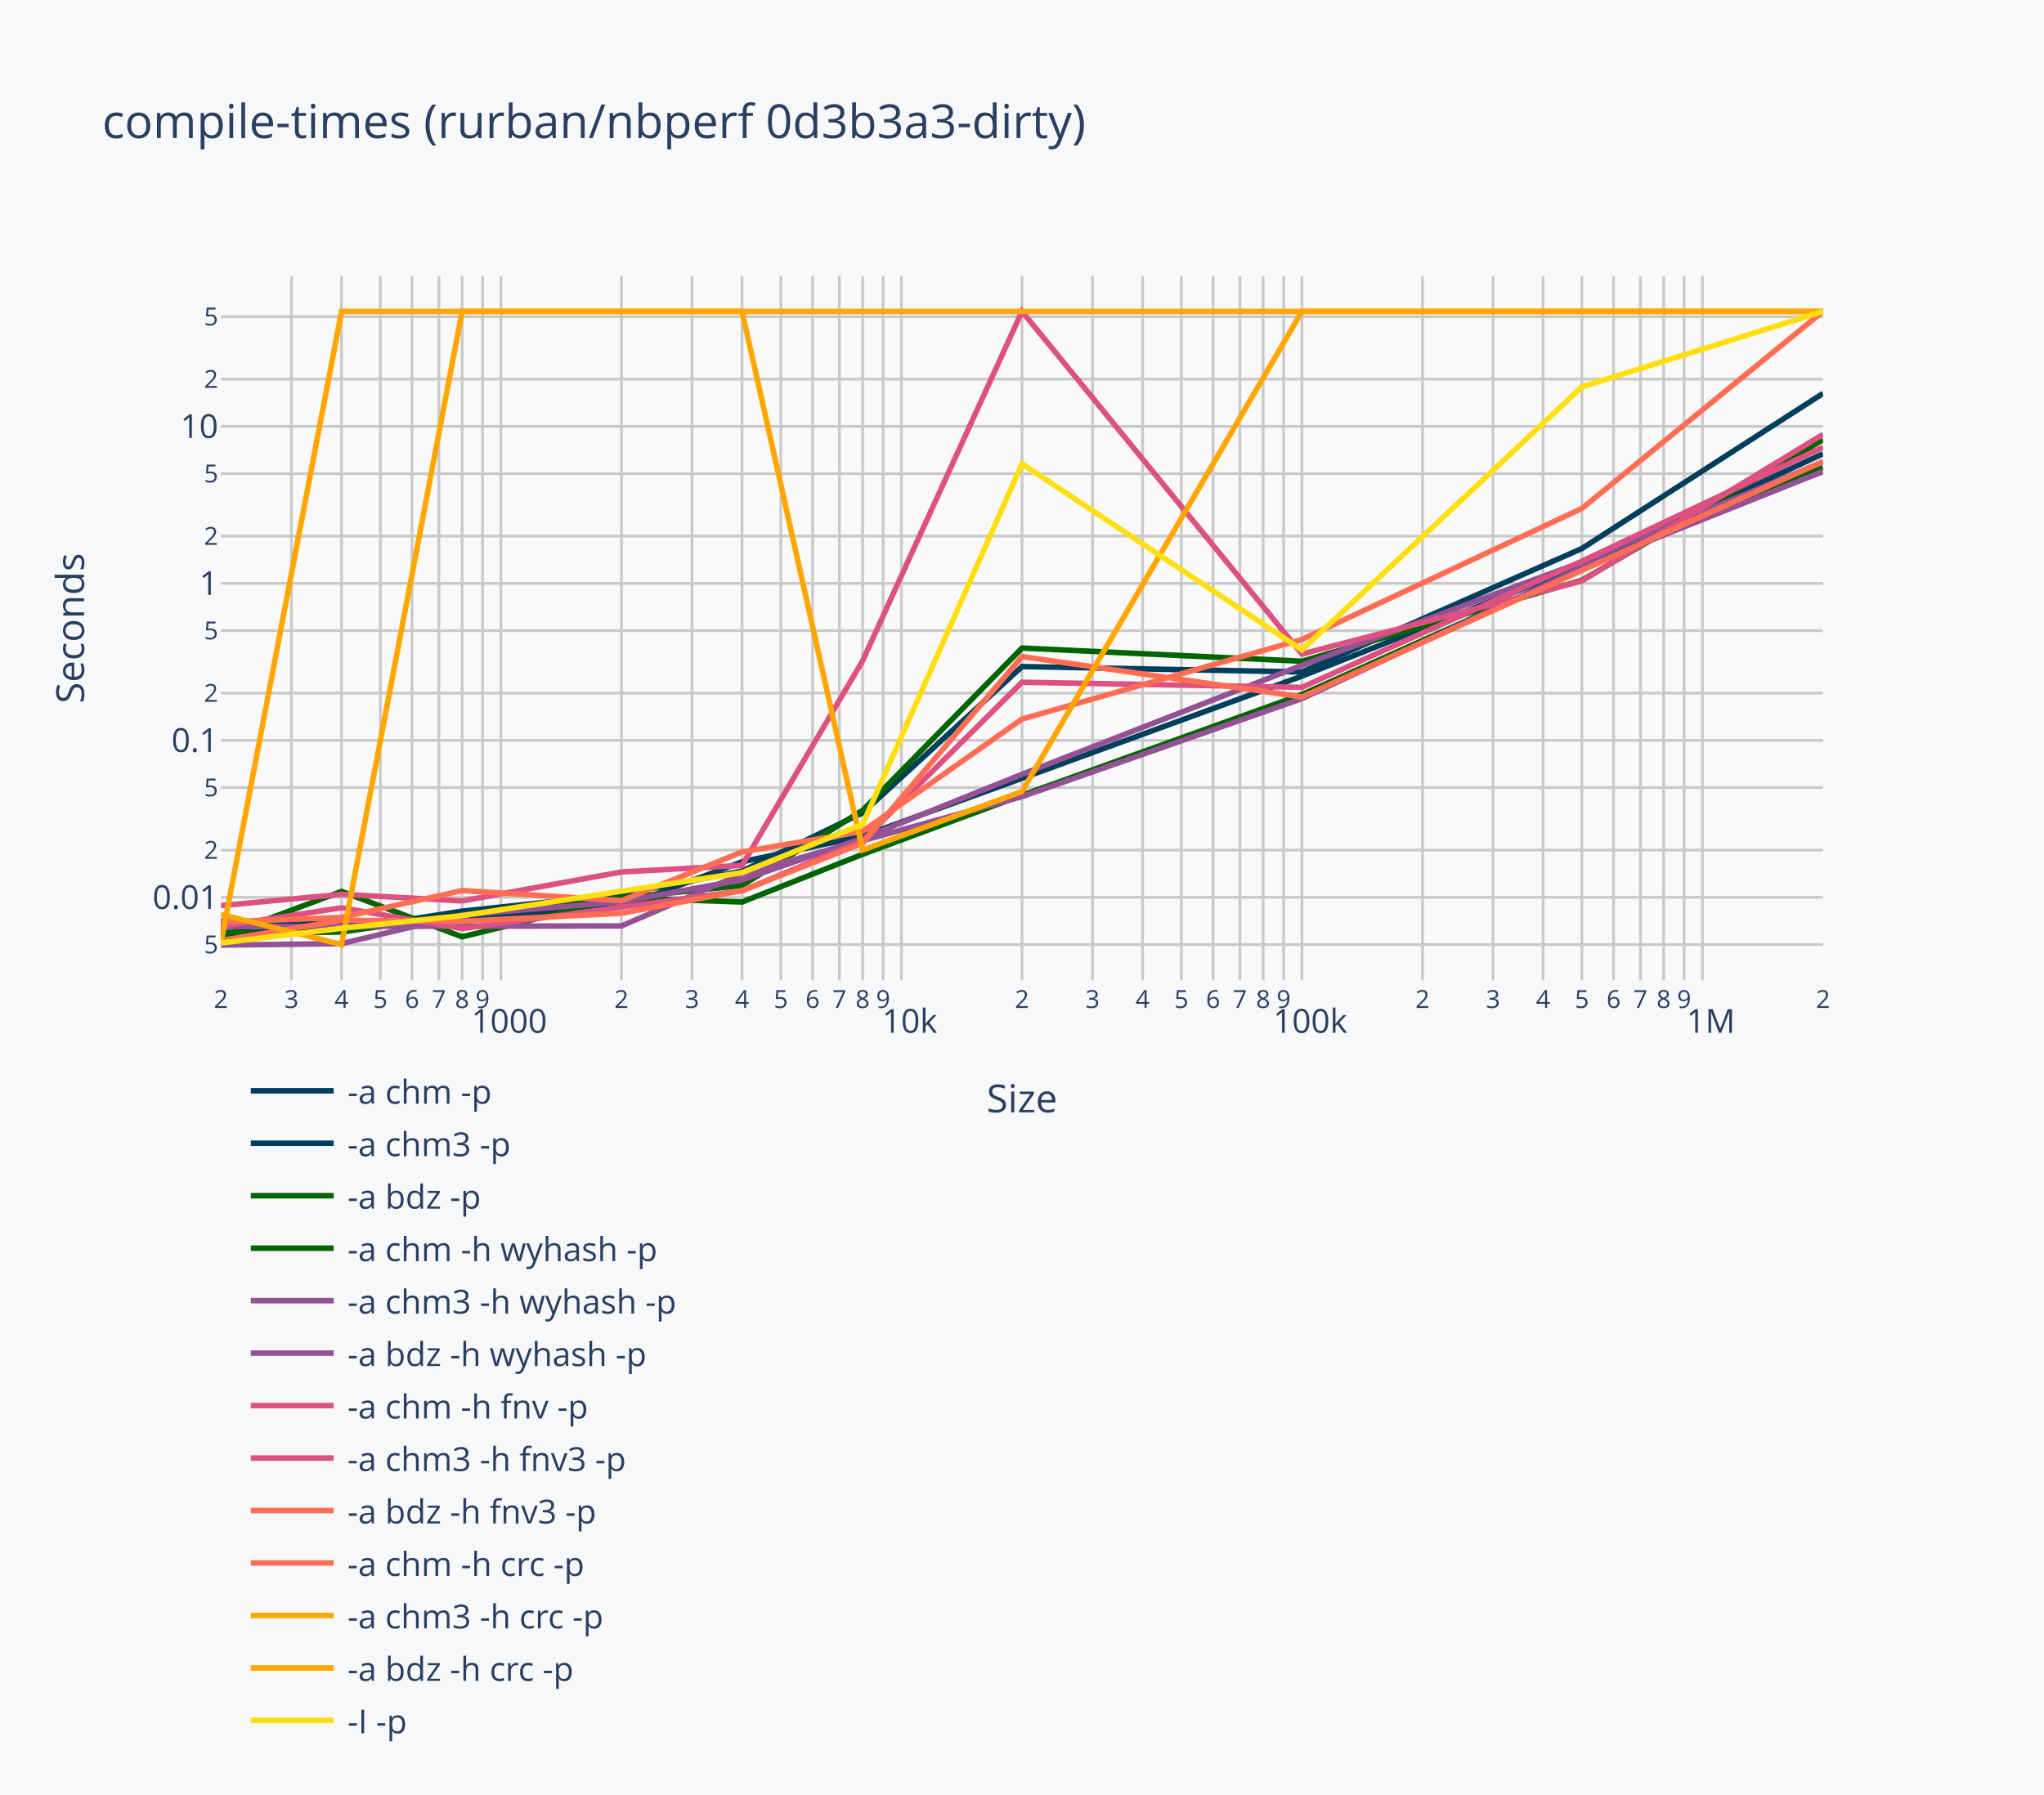
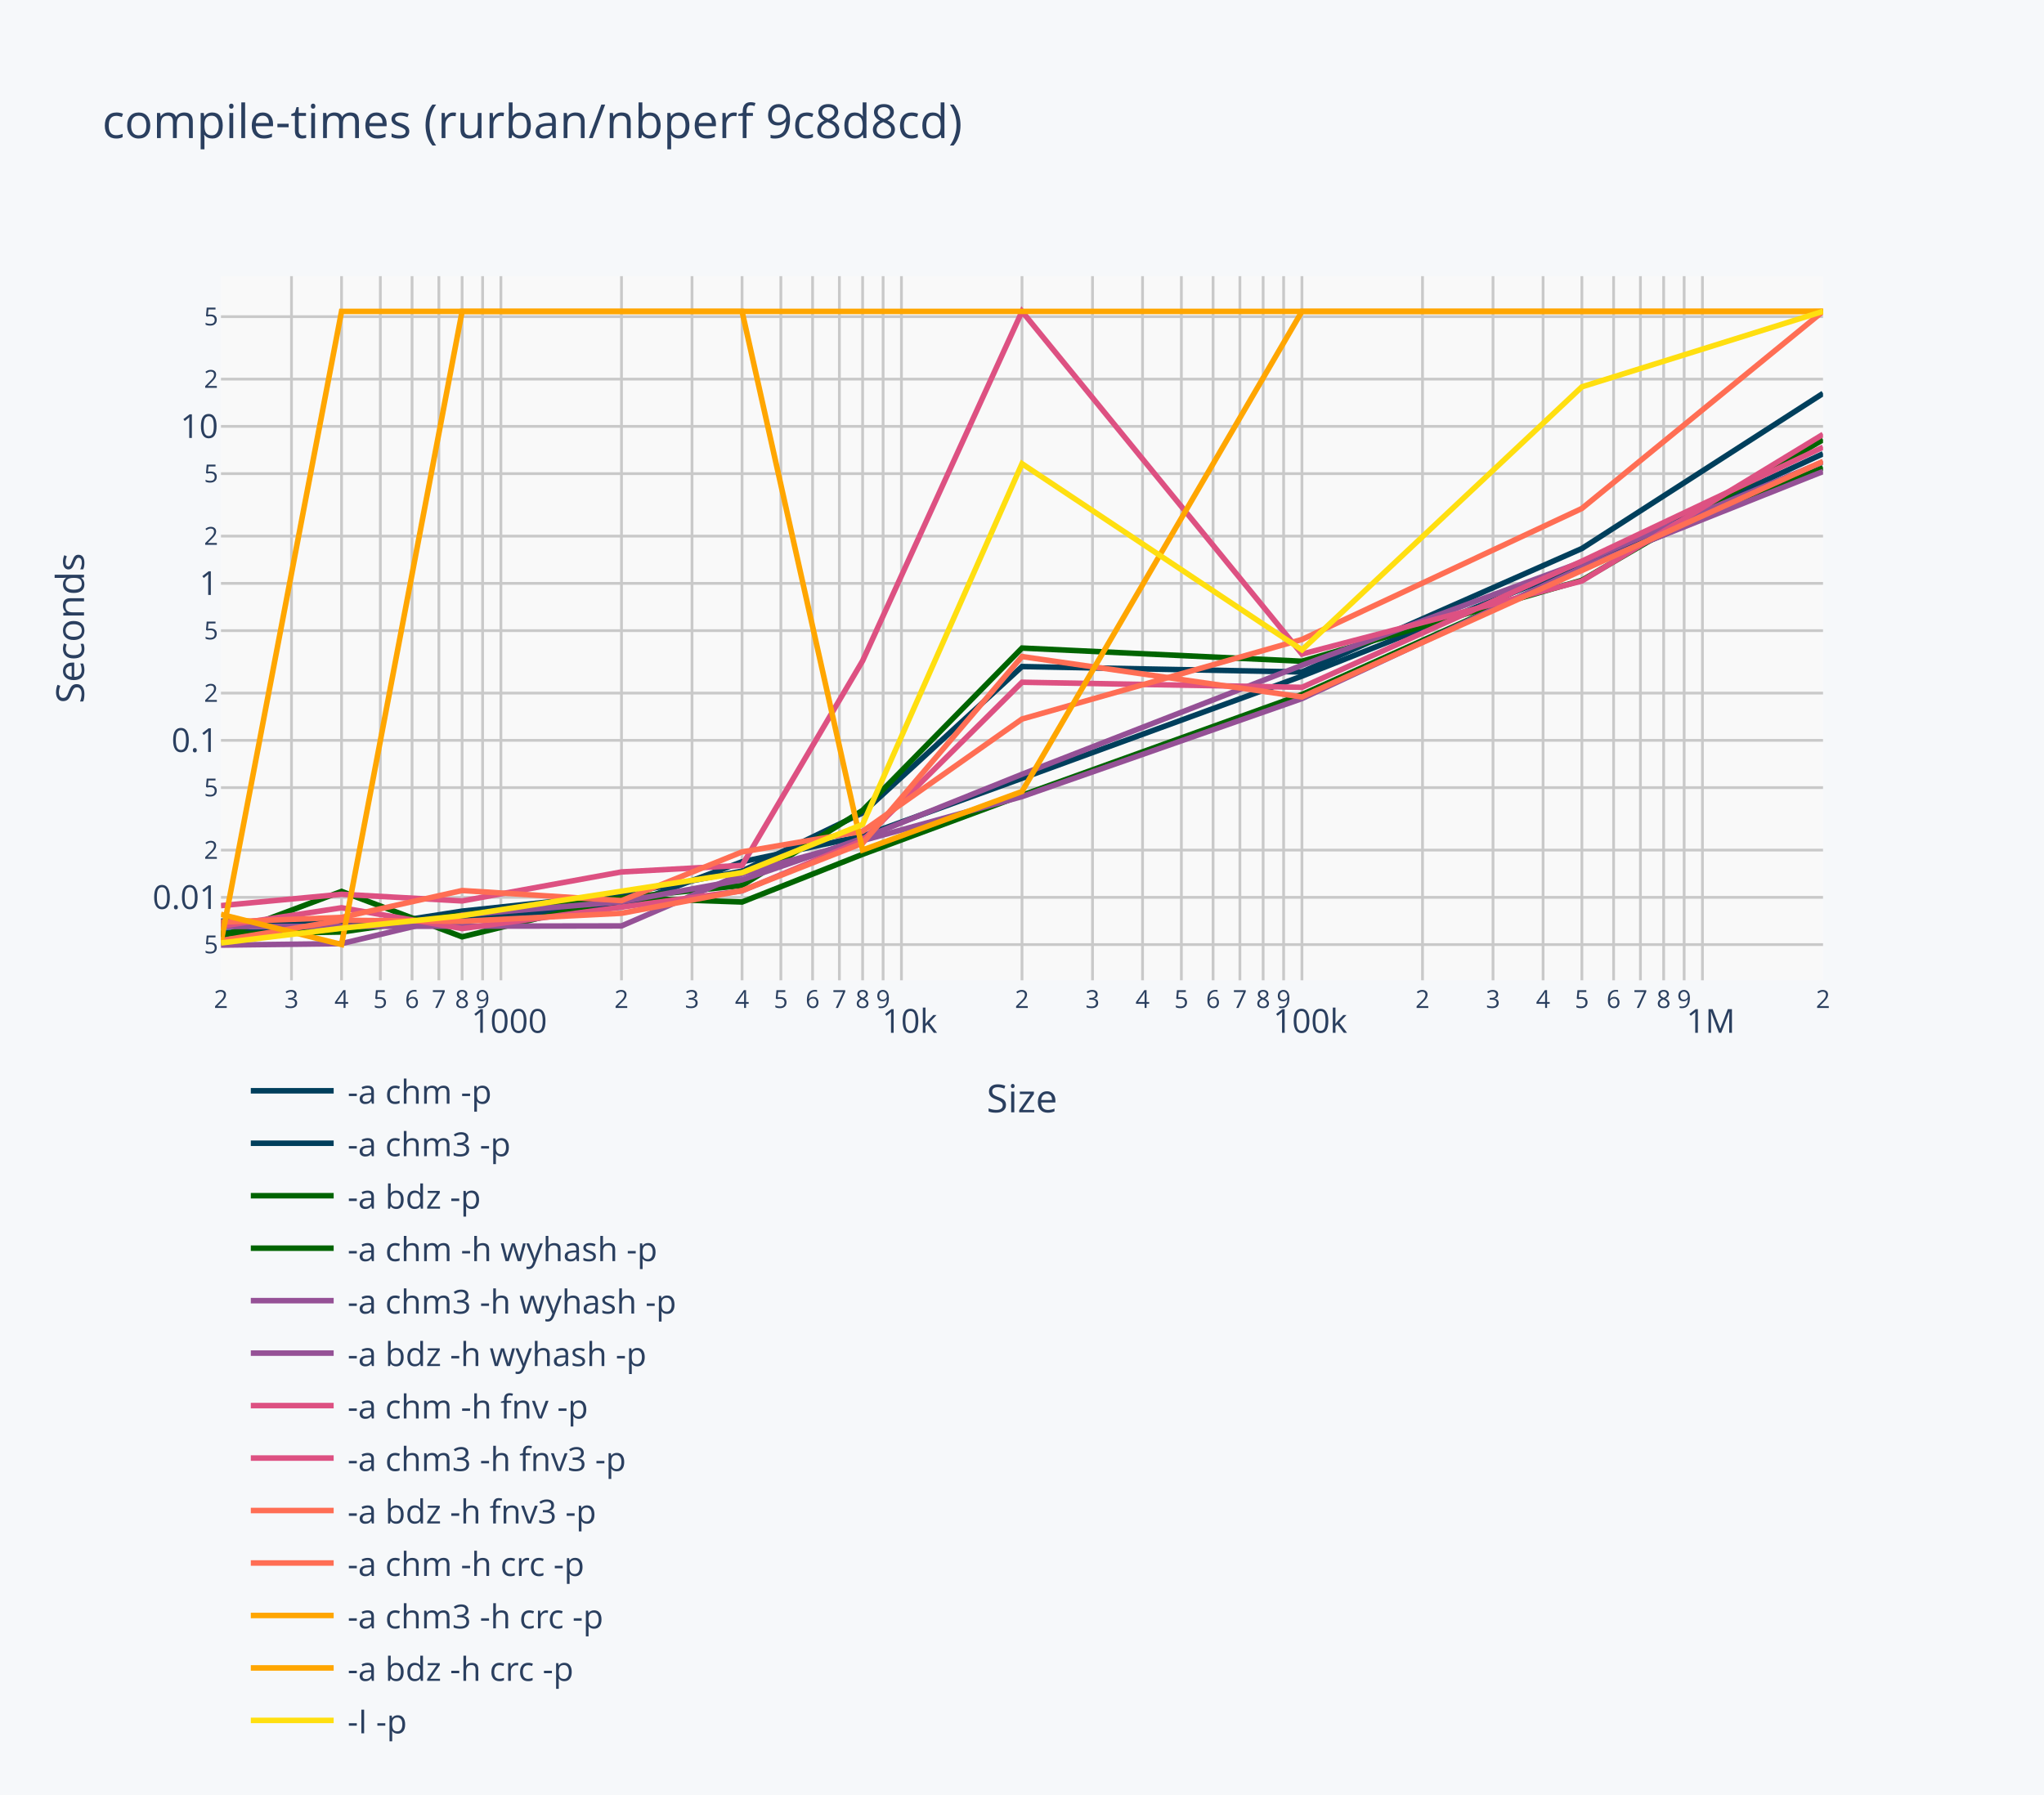
<svg xmlns="http://www.w3.org/2000/svg" class="main-svg" width="740" height="650" style="" viewBox="0 0 740 650">
  <rect x="0" y="0" width="740" height="650" style="fill: rgb(246, 248, 250); fill-opacity: 1;" />
-   <defs id="defs-ee8a99">
+   <defs id="defs-754bf4">
    <g class="clips">
-       <clipPath id="clipee8a99xyplot" class="plotclip">
+       <clipPath id="clip754bf4xyplot" class="plotclip">
        <rect width="580" height="255" />
      </clipPath>
-       <clipPath class="axesclip" id="clipee8a99x">
+       <clipPath class="axesclip" id="clip754bf4x">
        <rect x="80" y="0" width="580" height="650" />
      </clipPath>
-       <clipPath class="axesclip" id="clipee8a99y">
+       <clipPath class="axesclip" id="clip754bf4y">
        <rect x="0" y="100" width="740" height="255" />
      </clipPath>
-       <clipPath class="axesclip" id="clipee8a99xy">
+       <clipPath class="axesclip" id="clip754bf4xy">
        <rect x="80" y="100" width="580" height="255" />
      </clipPath>
    </g>
    <g class="gradients" />
    <g class="patterns" />
  </defs>
  <g class="bglayer">
    <rect class="bg" x="80" y="100" width="580" height="255" style="fill: rgb(249, 249, 249); fill-opacity: 1; stroke-width: 0;" />
  </g>
  <g class="layer-below">
    <g class="imagelayer" />
    <g class="shapelayer" />
  </g>
  <g class="cartesianlayer">
    <g class="subplot xy">
      <g class="layer-subplot">
        <g class="shapelayer" />
        <g class="imagelayer" />
      </g>
      <g class="minor-gridlayer">
        <g class="x" />
        <g class="y" />
      </g>
      <g class="gridlayer">
        <g class="x">
          <path class="xgrid crisp" transform="translate(105.53,0)" d="M0,100v255" style="stroke: rgb(201, 201, 201); stroke-opacity: 1; stroke-width: 1px;" />
          <path class="xgrid crisp" transform="translate(123.65,0)" d="M0,100v255" style="stroke: rgb(201, 201, 201); stroke-opacity: 1; stroke-width: 1px;" />
          <path class="xgrid crisp" transform="translate(137.7,0)" d="M0,100v255" style="stroke: rgb(201, 201, 201); stroke-opacity: 1; stroke-width: 1px;" />
          <path class="xgrid crisp" transform="translate(149.18,0)" d="M0,100v255" style="stroke: rgb(201, 201, 201); stroke-opacity: 1; stroke-width: 1px;" />
          <path class="xgrid crisp" transform="translate(158.89,0)" d="M0,100v255" style="stroke: rgb(201, 201, 201); stroke-opacity: 1; stroke-width: 1px;" />
          <path class="xgrid crisp" transform="translate(167.3,0)" d="M0,100v255" style="stroke: rgb(201, 201, 201); stroke-opacity: 1; stroke-width: 1px;" />
          <path class="xgrid crisp" transform="translate(174.72,0)" d="M0,100v255" style="stroke: rgb(201, 201, 201); stroke-opacity: 1; stroke-width: 1px;" />
          <path class="xgrid crisp" transform="translate(181.35,0)" d="M0,100v255" style="stroke: rgb(201, 201, 201); stroke-opacity: 1; stroke-width: 1px;" />
          <path class="xgrid crisp" transform="translate(225,0)" d="M0,100v255" style="stroke: rgb(201, 201, 201); stroke-opacity: 1; stroke-width: 1px;" />
          <path class="xgrid crisp" transform="translate(250.53,0)" d="M0,100v255" style="stroke: rgb(201, 201, 201); stroke-opacity: 1; stroke-width: 1px;" />
          <path class="xgrid crisp" transform="translate(268.65,0)" d="M0,100v255" style="stroke: rgb(201, 201, 201); stroke-opacity: 1; stroke-width: 1px;" />
          <path class="xgrid crisp" transform="translate(282.7,0)" d="M0,100v255" style="stroke: rgb(201, 201, 201); stroke-opacity: 1; stroke-width: 1px;" />
          <path class="xgrid crisp" transform="translate(294.18,0)" d="M0,100v255" style="stroke: rgb(201, 201, 201); stroke-opacity: 1; stroke-width: 1px;" />
          <path class="xgrid crisp" transform="translate(303.89,0)" d="M0,100v255" style="stroke: rgb(201, 201, 201); stroke-opacity: 1; stroke-width: 1px;" />
          <path class="xgrid crisp" transform="translate(312.3,0)" d="M0,100v255" style="stroke: rgb(201, 201, 201); stroke-opacity: 1; stroke-width: 1px;" />
          <path class="xgrid crisp" transform="translate(319.72,0)" d="M0,100v255" style="stroke: rgb(201, 201, 201); stroke-opacity: 1; stroke-width: 1px;" />
          <path class="xgrid crisp" transform="translate(326.35,0)" d="M0,100v255" style="stroke: rgb(201, 201, 201); stroke-opacity: 1; stroke-width: 1px;" />
          <path class="xgrid crisp" transform="translate(370,0)" d="M0,100v255" style="stroke: rgb(201, 201, 201); stroke-opacity: 1; stroke-width: 1px;" />
          <path class="xgrid crisp" transform="translate(395.53,0)" d="M0,100v255" style="stroke: rgb(201, 201, 201); stroke-opacity: 1; stroke-width: 1px;" />
          <path class="xgrid crisp" transform="translate(413.65,0)" d="M0,100v255" style="stroke: rgb(201, 201, 201); stroke-opacity: 1; stroke-width: 1px;" />
          <path class="xgrid crisp" transform="translate(427.7,0)" d="M0,100v255" style="stroke: rgb(201, 201, 201); stroke-opacity: 1; stroke-width: 1px;" />
          <path class="xgrid crisp" transform="translate(439.18,0)" d="M0,100v255" style="stroke: rgb(201, 201, 201); stroke-opacity: 1; stroke-width: 1px;" />
          <path class="xgrid crisp" transform="translate(448.89,0)" d="M0,100v255" style="stroke: rgb(201, 201, 201); stroke-opacity: 1; stroke-width: 1px;" />
          <path class="xgrid crisp" transform="translate(457.3,0)" d="M0,100v255" style="stroke: rgb(201, 201, 201); stroke-opacity: 1; stroke-width: 1px;" />
          <path class="xgrid crisp" transform="translate(464.72,0)" d="M0,100v255" style="stroke: rgb(201, 201, 201); stroke-opacity: 1; stroke-width: 1px;" />
          <path class="xgrid crisp" transform="translate(471.35,0)" d="M0,100v255" style="stroke: rgb(201, 201, 201); stroke-opacity: 1; stroke-width: 1px;" />
          <path class="xgrid crisp" transform="translate(515,0)" d="M0,100v255" style="stroke: rgb(201, 201, 201); stroke-opacity: 1; stroke-width: 1px;" />
          <path class="xgrid crisp" transform="translate(540.53,0)" d="M0,100v255" style="stroke: rgb(201, 201, 201); stroke-opacity: 1; stroke-width: 1px;" />
          <path class="xgrid crisp" transform="translate(558.65,0)" d="M0,100v255" style="stroke: rgb(201, 201, 201); stroke-opacity: 1; stroke-width: 1px;" />
          <path class="xgrid crisp" transform="translate(572.7,0)" d="M0,100v255" style="stroke: rgb(201, 201, 201); stroke-opacity: 1; stroke-width: 1px;" />
          <path class="xgrid crisp" transform="translate(584.18,0)" d="M0,100v255" style="stroke: rgb(201, 201, 201); stroke-opacity: 1; stroke-width: 1px;" />
          <path class="xgrid crisp" transform="translate(593.89,0)" d="M0,100v255" style="stroke: rgb(201, 201, 201); stroke-opacity: 1; stroke-width: 1px;" />
          <path class="xgrid crisp" transform="translate(602.3,0)" d="M0,100v255" style="stroke: rgb(201, 201, 201); stroke-opacity: 1; stroke-width: 1px;" />
          <path class="xgrid crisp" transform="translate(609.72,0)" d="M0,100v255" style="stroke: rgb(201, 201, 201); stroke-opacity: 1; stroke-width: 1px;" />
          <path class="xgrid crisp" transform="translate(616.35,0)" d="M0,100v255" style="stroke: rgb(201, 201, 201); stroke-opacity: 1; stroke-width: 1px;" />
        </g>
        <g class="y">
          <path class="ygrid crisp" transform="translate(0,342.06)" d="M80,0h580" style="stroke: rgb(201, 201, 201); stroke-opacity: 1; stroke-width: 1px;" />
          <path class="ygrid crisp" transform="translate(0,324.95)" d="M80,0h580" style="stroke: rgb(201, 201, 201); stroke-opacity: 1; stroke-width: 1px;" />
          <path class="ygrid crisp" transform="translate(0,307.84)" d="M80,0h580" style="stroke: rgb(201, 201, 201); stroke-opacity: 1; stroke-width: 1px;" />
          <path class="ygrid crisp" transform="translate(0,285.21)" d="M80,0h580" style="stroke: rgb(201, 201, 201); stroke-opacity: 1; stroke-width: 1px;" />
          <path class="ygrid crisp" transform="translate(0,268.1)" d="M80,0h580" style="stroke: rgb(201, 201, 201); stroke-opacity: 1; stroke-width: 1px;" />
          <path class="ygrid crisp" transform="translate(0,250.99)" d="M80,0h580" style="stroke: rgb(201, 201, 201); stroke-opacity: 1; stroke-width: 1px;" />
          <path class="ygrid crisp" transform="translate(0,228.37)" d="M80,0h580" style="stroke: rgb(201, 201, 201); stroke-opacity: 1; stroke-width: 1px;" />
          <path class="ygrid crisp" transform="translate(0,211.25)" d="M80,0h580" style="stroke: rgb(201, 201, 201); stroke-opacity: 1; stroke-width: 1px;" />
          <path class="ygrid crisp" transform="translate(0,194.14)" d="M80,0h580" style="stroke: rgb(201, 201, 201); stroke-opacity: 1; stroke-width: 1px;" />
          <path class="ygrid crisp" transform="translate(0,171.52)" d="M80,0h580" style="stroke: rgb(201, 201, 201); stroke-opacity: 1; stroke-width: 1px;" />
          <path class="ygrid crisp" transform="translate(0,154.4)" d="M80,0h580" style="stroke: rgb(201, 201, 201); stroke-opacity: 1; stroke-width: 1px;" />
          <path class="ygrid crisp" transform="translate(0,137.29)" d="M80,0h580" style="stroke: rgb(201, 201, 201); stroke-opacity: 1; stroke-width: 1px;" />
          <path class="ygrid crisp" transform="translate(0,114.67)" d="M80,0h580" style="stroke: rgb(201, 201, 201); stroke-opacity: 1; stroke-width: 1px;" />
        </g>
      </g>
      <g class="zerolinelayer" />
      <path class="xlines-below" />
      <path class="ylines-below" />
      <g class="overlines-below" />
      <g class="xaxislayer-below" />
      <g class="yaxislayer-below" />
      <g class="overaxes-below" />
-       <g class="plot" transform="translate(80,100)" clip-path="url(#clipee8a99xyplot)">
+       <g class="plot" transform="translate(80,100)" clip-path="url(#clip754bf4xyplot)">
        <g class="scatterlayer mlayer">
-           <g class="trace scatter trace9a07be" style="stroke-miterlimit: 2; opacity: 1;">
+           <g class="trace scatter trace4a4c13" style="stroke-miterlimit: 2; opacity: 1;">
            <g class="fills" />
            <g class="errorbars" />
            <g class="lines">
              <path class="js-line" d="M0,237.7L43.65,236.75L87.3,229.95L145,223.8L188.65,215.45L232.3,194.35L290,141.38L391.35,143.34L492.7,98.63L580,42.45" style="vector-effect: non-scaling-stroke; fill: none; stroke: rgb(0, 63, 92); stroke-opacity: 1; stroke-width: 2px; opacity: 1;" />
            </g>
            <g class="points" />
            <g class="text" />
          </g>
-           <g class="trace scatter tracef60e36" style="stroke-miterlimit: 2; opacity: 1;">
+           <g class="trace scatter trace9f74ec" style="stroke-miterlimit: 2; opacity: 1;">
            <g class="fills" />
            <g class="errorbars" />
            <g class="lines">
              <path class="js-line" d="M0,233.56L43.65,234.12L87.3,232.39L145,228.47L188.65,212.07L232.3,202.77L290,181.84L391.35,144.84L492.7,104.73L580,64.31" style="vector-effect: non-scaling-stroke; fill: none; stroke: rgb(0, 63, 92); stroke-opacity: 1; stroke-width: 2px; opacity: 1;" />
            </g>
            <g class="points" />
            <g class="text" />
          </g>
-           <g class="trace scatter tracec7732e" style="stroke-miterlimit: 2; opacity: 1;">
+           <g class="trace scatter trace5476c9" style="stroke-miterlimit: 2; opacity: 1;">
            <g class="fills" />
            <g class="errorbars" />
            <g class="lines">
              <path class="js-line" d="M0,239.16L43.65,222.81L87.3,239.25L145,225.17L188.65,226.64L232.3,209.35L290,187.98L391.35,151.51L492.7,106.04L580,69.33" style="vector-effect: non-scaling-stroke; fill: none; stroke: rgb(0, 100, 0); stroke-opacity: 1; stroke-width: 2px; opacity: 1;" />
            </g>
            <g class="points" />
            <g class="text" />
          </g>
-           <g class="trace scatter tracee50350" style="stroke-miterlimit: 2; opacity: 1;">
+           <g class="trace scatter traced710a9" style="stroke-miterlimit: 2; opacity: 1;">
            <g class="fills" />
            <g class="errorbars" />
            <g class="lines">
              <path class="js-line" d="M0,238.19L43.65,237.5L87.3,231.19L188.65,220.65L232.3,193.46L290,134.68L391.35,139.45L492.7,110.13L580,59.23" style="vector-effect: non-scaling-stroke; fill: none; stroke: rgb(0, 100, 0); stroke-opacity: 1; stroke-width: 2px; opacity: 1;" />
            </g>
            <g class="points" />
            <g class="text" />
          </g>
-           <g class="trace scatter traceea42ff" style="stroke-miterlimit: 2; opacity: 1;">
+           <g class="trace scatter trace1612c5" style="stroke-miterlimit: 2; opacity: 1;">
            <g class="fills" />
            <g class="errorbars" />
            <g class="lines">
              <path class="js-line" d="M0,242.25L43.65,241.71L87.3,231.33L145,226.54L188.65,218.61L232.3,203.57L290,180.39L391.35,140.91L492.7,103.52L580,67.26" style="vector-effect: non-scaling-stroke; fill: none; stroke: rgb(149, 81, 150); stroke-opacity: 1; stroke-width: 2px; opacity: 1;" />
            </g>
            <g class="points" />
            <g class="text" />
          </g>
-           <g class="trace scatter tracee8f1bc" style="stroke-miterlimit: 2; opacity: 1;">
+           <g class="trace scatter trace437e09" style="stroke-miterlimit: 2; opacity: 1;">
            <g class="fills" />
            <g class="errorbars" />
            <g class="lines">
              <path class="js-line" d="M0,235.52L145,235.3L188.65,216.46L290,188.47L391.35,152.98L492.7,105.55L580,70.74" style="vector-effect: non-scaling-stroke; fill: none; stroke: rgb(149, 81, 150); stroke-opacity: 1; stroke-width: 2px; opacity: 1;" />
            </g>
            <g class="points" />
            <g class="text" />
          </g>
-           <g class="trace scatter trace4a4d37" style="stroke-miterlimit: 2; opacity: 1;">
+           <g class="trace scatter trace91d6c6" style="stroke-miterlimit: 2; opacity: 1;">
            <g class="fills" />
            <g class="errorbars" />
            <g class="lines">
              <path class="js-line" d="M0,227.95L43.65,223.84L87.3,226.25L145,215.75L188.65,213.38L232.3,139.29L290,12.77L391.35,136.85L492.7,110.38L580,57.29" style="vector-effect: non-scaling-stroke; fill: none; stroke: rgb(221, 81, 130); stroke-opacity: 1; stroke-width: 2px; opacity: 1;" />
            </g>
            <g class="points" />
            <g class="text" />
          </g>
-           <g class="trace scatter trace37a5c8" style="stroke-miterlimit: 2; opacity: 1;">
+           <g class="trace scatter traceab8487" style="stroke-miterlimit: 2; opacity: 1;">
            <g class="fills" />
            <g class="errorbars" />
            <g class="lines">
              <path class="js-line" d="M0,235.39L43.65,228.73L87.3,236.25L188.65,222.6L232.3,204.37L290,147.06L391.35,148.9L492.7,103.22L580,61.93" style="vector-effect: non-scaling-stroke; fill: none; stroke: rgb(221, 81, 130); stroke-opacity: 1; stroke-width: 2px; opacity: 1;" />
            </g>
            <g class="points" />
            <g class="text" />
          </g>
-           <g class="trace scatter trace269146" style="stroke-miterlimit: 2; opacity: 1;">
+           <g class="trace scatter tracedaea8b" style="stroke-miterlimit: 2; opacity: 1;">
            <g class="fills" />
            <g class="errorbars" />
            <g class="lines">
              <path class="js-line" d="M0,240.6L43.65,233.26L87.3,233.63L145,230.72L188.65,222.5L232.3,205.34L290,137.76L391.35,152.38L492.7,106.58L580,67.07" style="vector-effect: non-scaling-stroke; fill: none; stroke: rgb(255, 110, 84); stroke-opacity: 1; stroke-width: 2px; opacity: 1;" />
            </g>
            <g class="points" />
            <g class="text" />
          </g>
-           <g class="trace scatter trace002ab1" style="stroke-miterlimit: 2; opacity: 1;">
+           <g class="trace scatter trace947b2c" style="stroke-miterlimit: 2; opacity: 1;">
            <g class="fills" />
            <g class="errorbars" />
            <g class="lines">
              <path class="js-line" d="M0,233.91L43.65,232.22L87.3,222.49L145,226.14L188.65,208.5L232.3,201.04L290,160.38L391.35,131.57L492.7,84.12L580,12.75" style="vector-effect: non-scaling-stroke; fill: none; stroke: rgb(255, 110, 84); stroke-opacity: 1; stroke-width: 2px; opacity: 1;" />
            </g>
            <g class="points" />
            <g class="text" />
          </g>
-           <g class="trace scatter trace8d54ba" style="stroke-miterlimit: 2; opacity: 1;">
+           <g class="trace scatter traced8d00b" style="stroke-miterlimit: 2; opacity: 1;">
            <g class="fills" />
            <g class="errorbars" />
            <g class="lines">
              <path class="js-line" d="M0,241.31L43.65,12.77L87.3,12.77L188.65,12.77L232.3,207.81L290,186.63L391.35,12.77L580,12.76" style="vector-effect: non-scaling-stroke; fill: none; stroke: rgb(255, 166, 0); stroke-opacity: 1; stroke-width: 2px; opacity: 1;" />
            </g>
            <g class="points" />
            <g class="text" />
          </g>
-           <g class="trace scatter trace26fb02" style="stroke-miterlimit: 2; opacity: 1;">
+           <g class="trace scatter trace20539f" style="stroke-miterlimit: 2; opacity: 1;">
            <g class="fills" />
            <g class="errorbars" />
            <g class="lines">
              <path class="js-line" d="M0,231.11L43.65,242.03L87.3,12.77L580,12.76" style="vector-effect: non-scaling-stroke; fill: none; stroke: rgb(255, 166, 0); stroke-opacity: 1; stroke-width: 2px; opacity: 1;" />
            </g>
            <g class="points" />
            <g class="text" />
          </g>
-           <g class="trace scatter trace5e7912" style="stroke-miterlimit: 2; opacity: 1;">
+           <g class="trace scatter trace928cd1" style="stroke-miterlimit: 2; opacity: 1;">
            <g class="fills" />
            <g class="errorbars" />
            <g class="lines">
              <path class="js-line" d="M0,241.47L43.65,236.15L87.3,231.59L188.65,216.01L232.3,198.53L290,67.92L391.35,135.35L492.7,40.08L580,12.76" style="vector-effect: non-scaling-stroke; fill: none; stroke: rgb(255, 223, 16); stroke-opacity: 1; stroke-width: 2px; opacity: 1;" />
            </g>
            <g class="points" />
            <g class="text" />
          </g>
        </g>
      </g>
      <g class="overplot" />
      <path class="xlines-above crisp" d="M0,0" style="fill: none;" />
      <path class="ylines-above crisp" d="M0,0" style="fill: none;" />
      <g class="overlines-above" />
      <g class="xaxislayer-above">
        <g class="xtick">
          <text text-anchor="middle" x="0" y="365" transform="translate(80,0)" style="font-family: 'Open Sans', verdana, arial, sans-serif; font-size: 9px; fill: rgb(42, 63, 95); fill-opacity: 1; white-space: pre; opacity: 1;">2</text>
        </g>
        <g class="xtick">
          <text text-anchor="middle" x="0" y="365" style="font-family: 'Open Sans', verdana, arial, sans-serif; font-size: 9px; fill: rgb(42, 63, 95); fill-opacity: 1; white-space: pre; opacity: 1;" transform="translate(105.53,0)">3</text>
        </g>
        <g class="xtick">
          <text text-anchor="middle" x="0" y="365" style="font-family: 'Open Sans', verdana, arial, sans-serif; font-size: 9px; fill: rgb(42, 63, 95); fill-opacity: 1; white-space: pre; opacity: 1;" transform="translate(123.65,0)">4</text>
        </g>
        <g class="xtick">
          <text text-anchor="middle" x="0" y="365" style="font-family: 'Open Sans', verdana, arial, sans-serif; font-size: 9px; fill: rgb(42, 63, 95); fill-opacity: 1; white-space: pre; opacity: 1;" transform="translate(137.7,0)">5</text>
        </g>
        <g class="xtick">
          <text text-anchor="middle" x="0" y="365" style="font-family: 'Open Sans', verdana, arial, sans-serif; font-size: 9px; fill: rgb(42, 63, 95); fill-opacity: 1; white-space: pre; opacity: 1;" transform="translate(149.18,0)">6</text>
        </g>
        <g class="xtick">
          <text text-anchor="middle" x="0" y="365" style="font-family: 'Open Sans', verdana, arial, sans-serif; font-size: 9px; fill: rgb(42, 63, 95); fill-opacity: 1; white-space: pre; opacity: 1;" transform="translate(158.89,0)">7</text>
        </g>
        <g class="xtick">
          <text text-anchor="middle" x="0" y="365" style="font-family: 'Open Sans', verdana, arial, sans-serif; font-size: 9px; fill: rgb(42, 63, 95); fill-opacity: 1; white-space: pre; opacity: 1;" transform="translate(167.3,0)">8</text>
        </g>
        <g class="xtick">
          <text text-anchor="middle" x="0" y="365" style="font-family: 'Open Sans', verdana, arial, sans-serif; font-size: 9px; fill: rgb(42, 63, 95); fill-opacity: 1; white-space: pre; opacity: 1;" transform="translate(174.72,0)">9</text>
        </g>
        <g class="xtick">
          <text text-anchor="middle" x="3" y="374" style="font-family: 'Open Sans', verdana, arial, sans-serif; font-size: 12px; fill: rgb(42, 63, 95); fill-opacity: 1; white-space: pre; opacity: 1;" transform="translate(181.35,0)">1000</text>
        </g>
        <g class="xtick">
          <text text-anchor="middle" x="0" y="365" style="font-family: 'Open Sans', verdana, arial, sans-serif; font-size: 9px; fill: rgb(42, 63, 95); fill-opacity: 1; white-space: pre; opacity: 1;" transform="translate(225,0)">2</text>
        </g>
        <g class="xtick">
          <text text-anchor="middle" x="0" y="365" style="font-family: 'Open Sans', verdana, arial, sans-serif; font-size: 9px; fill: rgb(42, 63, 95); fill-opacity: 1; white-space: pre; opacity: 1;" transform="translate(250.53,0)">3</text>
        </g>
        <g class="xtick">
          <text text-anchor="middle" x="0" y="365" style="font-family: 'Open Sans', verdana, arial, sans-serif; font-size: 9px; fill: rgb(42, 63, 95); fill-opacity: 1; white-space: pre; opacity: 1;" transform="translate(268.65,0)">4</text>
        </g>
        <g class="xtick">
          <text text-anchor="middle" x="0" y="365" style="font-family: 'Open Sans', verdana, arial, sans-serif; font-size: 9px; fill: rgb(42, 63, 95); fill-opacity: 1; white-space: pre; opacity: 1;" transform="translate(282.7,0)">5</text>
        </g>
        <g class="xtick">
          <text text-anchor="middle" x="0" y="365" style="font-family: 'Open Sans', verdana, arial, sans-serif; font-size: 9px; fill: rgb(42, 63, 95); fill-opacity: 1; white-space: pre; opacity: 1;" transform="translate(294.18,0)">6</text>
        </g>
        <g class="xtick">
          <text text-anchor="middle" x="0" y="365" style="font-family: 'Open Sans', verdana, arial, sans-serif; font-size: 9px; fill: rgb(42, 63, 95); fill-opacity: 1; white-space: pre; opacity: 1;" transform="translate(303.89,0)">7</text>
        </g>
        <g class="xtick">
          <text text-anchor="middle" x="0" y="365" style="font-family: 'Open Sans', verdana, arial, sans-serif; font-size: 9px; fill: rgb(42, 63, 95); fill-opacity: 1; white-space: pre; opacity: 1;" transform="translate(312.3,0)">8</text>
        </g>
        <g class="xtick">
          <text text-anchor="middle" x="0" y="365" style="font-family: 'Open Sans', verdana, arial, sans-serif; font-size: 9px; fill: rgb(42, 63, 95); fill-opacity: 1; white-space: pre; opacity: 1;" transform="translate(319.72,0)">9</text>
        </g>
        <g class="xtick">
          <text text-anchor="middle" x="3" y="374" style="font-family: 'Open Sans', verdana, arial, sans-serif; font-size: 12px; fill: rgb(42, 63, 95); fill-opacity: 1; white-space: pre; opacity: 1;" transform="translate(326.35,0)">10k</text>
        </g>
        <g class="xtick">
          <text text-anchor="middle" x="0" y="365" style="font-family: 'Open Sans', verdana, arial, sans-serif; font-size: 9px; fill: rgb(42, 63, 95); fill-opacity: 1; white-space: pre; opacity: 1;" transform="translate(370,0)">2</text>
        </g>
        <g class="xtick">
          <text text-anchor="middle" x="0" y="365" style="font-family: 'Open Sans', verdana, arial, sans-serif; font-size: 9px; fill: rgb(42, 63, 95); fill-opacity: 1; white-space: pre; opacity: 1;" transform="translate(395.53,0)">3</text>
        </g>
        <g class="xtick">
          <text text-anchor="middle" x="0" y="365" style="font-family: 'Open Sans', verdana, arial, sans-serif; font-size: 9px; fill: rgb(42, 63, 95); fill-opacity: 1; white-space: pre; opacity: 1;" transform="translate(413.65,0)">4</text>
        </g>
        <g class="xtick">
          <text text-anchor="middle" x="0" y="365" style="font-family: 'Open Sans', verdana, arial, sans-serif; font-size: 9px; fill: rgb(42, 63, 95); fill-opacity: 1; white-space: pre; opacity: 1;" transform="translate(427.7,0)">5</text>
        </g>
        <g class="xtick">
          <text text-anchor="middle" x="0" y="365" style="font-family: 'Open Sans', verdana, arial, sans-serif; font-size: 9px; fill: rgb(42, 63, 95); fill-opacity: 1; white-space: pre; opacity: 1;" transform="translate(439.18,0)">6</text>
        </g>
        <g class="xtick">
          <text text-anchor="middle" x="0" y="365" style="font-family: 'Open Sans', verdana, arial, sans-serif; font-size: 9px; fill: rgb(42, 63, 95); fill-opacity: 1; white-space: pre; opacity: 1;" transform="translate(448.89,0)">7</text>
        </g>
        <g class="xtick">
          <text text-anchor="middle" x="0" y="365" style="font-family: 'Open Sans', verdana, arial, sans-serif; font-size: 9px; fill: rgb(42, 63, 95); fill-opacity: 1; white-space: pre; opacity: 1;" transform="translate(457.3,0)">8</text>
        </g>
        <g class="xtick">
          <text text-anchor="middle" x="0" y="365" style="font-family: 'Open Sans', verdana, arial, sans-serif; font-size: 9px; fill: rgb(42, 63, 95); fill-opacity: 1; white-space: pre; opacity: 1;" transform="translate(464.72,0)">9</text>
        </g>
        <g class="xtick">
          <text text-anchor="middle" x="3" y="374" style="font-family: 'Open Sans', verdana, arial, sans-serif; font-size: 12px; fill: rgb(42, 63, 95); fill-opacity: 1; white-space: pre; opacity: 1;" transform="translate(471.35,0)">100k</text>
        </g>
        <g class="xtick">
          <text text-anchor="middle" x="0" y="365" style="font-family: 'Open Sans', verdana, arial, sans-serif; font-size: 9px; fill: rgb(42, 63, 95); fill-opacity: 1; white-space: pre; opacity: 1;" transform="translate(515,0)">2</text>
        </g>
        <g class="xtick">
          <text text-anchor="middle" x="0" y="365" style="font-family: 'Open Sans', verdana, arial, sans-serif; font-size: 9px; fill: rgb(42, 63, 95); fill-opacity: 1; white-space: pre; opacity: 1;" transform="translate(540.53,0)">3</text>
        </g>
        <g class="xtick">
          <text text-anchor="middle" x="0" y="365" style="font-family: 'Open Sans', verdana, arial, sans-serif; font-size: 9px; fill: rgb(42, 63, 95); fill-opacity: 1; white-space: pre; opacity: 1;" transform="translate(558.65,0)">4</text>
        </g>
        <g class="xtick">
          <text text-anchor="middle" x="0" y="365" style="font-family: 'Open Sans', verdana, arial, sans-serif; font-size: 9px; fill: rgb(42, 63, 95); fill-opacity: 1; white-space: pre; opacity: 1;" transform="translate(572.7,0)">5</text>
        </g>
        <g class="xtick">
          <text text-anchor="middle" x="0" y="365" style="font-family: 'Open Sans', verdana, arial, sans-serif; font-size: 9px; fill: rgb(42, 63, 95); fill-opacity: 1; white-space: pre; opacity: 1;" transform="translate(584.18,0)">6</text>
        </g>
        <g class="xtick">
          <text text-anchor="middle" x="0" y="365" style="font-family: 'Open Sans', verdana, arial, sans-serif; font-size: 9px; fill: rgb(42, 63, 95); fill-opacity: 1; white-space: pre; opacity: 1;" transform="translate(593.89,0)">7</text>
        </g>
        <g class="xtick">
          <text text-anchor="middle" x="0" y="365" style="font-family: 'Open Sans', verdana, arial, sans-serif; font-size: 9px; fill: rgb(42, 63, 95); fill-opacity: 1; white-space: pre; opacity: 1;" transform="translate(602.3,0)">8</text>
        </g>
        <g class="xtick">
          <text text-anchor="middle" x="0" y="365" style="font-family: 'Open Sans', verdana, arial, sans-serif; font-size: 9px; fill: rgb(42, 63, 95); fill-opacity: 1; white-space: pre; opacity: 1;" transform="translate(609.72,0)">9</text>
        </g>
        <g class="xtick">
          <text text-anchor="middle" x="3" y="374" style="font-family: 'Open Sans', verdana, arial, sans-serif; font-size: 12px; fill: rgb(42, 63, 95); fill-opacity: 1; white-space: pre; opacity: 1;" transform="translate(616.35,0)">1M</text>
        </g>
        <g class="xtick">
          <text text-anchor="middle" x="0" y="365" style="font-family: 'Open Sans', verdana, arial, sans-serif; font-size: 9px; fill: rgb(42, 63, 95); fill-opacity: 1; white-space: pre; opacity: 1;" transform="translate(660,0)">2</text>
        </g>
      </g>
      <g class="yaxislayer-above">
        <g class="ytick">
          <text text-anchor="end" x="79" y="3.15" transform="translate(0,342.06)" style="font-family: 'Open Sans', verdana, arial, sans-serif; font-size: 9px; fill: rgb(42, 63, 95); fill-opacity: 1; white-space: pre; opacity: 1;">5</text>
        </g>
        <g class="ytick">
          <text text-anchor="end" x="79" y="4.2" style="font-family: 'Open Sans', verdana, arial, sans-serif; font-size: 12px; fill: rgb(42, 63, 95); fill-opacity: 1; white-space: pre; opacity: 1;" transform="translate(0,324.95)">0.01</text>
        </g>
        <g class="ytick">
          <text text-anchor="end" x="79" y="3.15" style="font-family: 'Open Sans', verdana, arial, sans-serif; font-size: 9px; fill: rgb(42, 63, 95); fill-opacity: 1; white-space: pre; opacity: 1;" transform="translate(0,307.84)">2</text>
        </g>
        <g class="ytick">
          <text text-anchor="end" x="79" y="3.15" style="font-family: 'Open Sans', verdana, arial, sans-serif; font-size: 9px; fill: rgb(42, 63, 95); fill-opacity: 1; white-space: pre; opacity: 1;" transform="translate(0,285.21)">5</text>
        </g>
        <g class="ytick">
          <text text-anchor="end" x="79" y="4.2" style="font-family: 'Open Sans', verdana, arial, sans-serif; font-size: 12px; fill: rgb(42, 63, 95); fill-opacity: 1; white-space: pre; opacity: 1;" transform="translate(0,268.1)">0.1</text>
        </g>
        <g class="ytick">
          <text text-anchor="end" x="79" y="3.15" style="font-family: 'Open Sans', verdana, arial, sans-serif; font-size: 9px; fill: rgb(42, 63, 95); fill-opacity: 1; white-space: pre; opacity: 1;" transform="translate(0,250.99)">2</text>
        </g>
        <g class="ytick">
          <text text-anchor="end" x="79" y="3.15" style="font-family: 'Open Sans', verdana, arial, sans-serif; font-size: 9px; fill: rgb(42, 63, 95); fill-opacity: 1; white-space: pre; opacity: 1;" transform="translate(0,228.37)">5</text>
        </g>
        <g class="ytick">
          <text text-anchor="end" x="79" y="4.2" style="font-family: 'Open Sans', verdana, arial, sans-serif; font-size: 12px; fill: rgb(42, 63, 95); fill-opacity: 1; white-space: pre; opacity: 1;" transform="translate(0,211.25)">1</text>
        </g>
        <g class="ytick">
          <text text-anchor="end" x="79" y="3.15" style="font-family: 'Open Sans', verdana, arial, sans-serif; font-size: 9px; fill: rgb(42, 63, 95); fill-opacity: 1; white-space: pre; opacity: 1;" transform="translate(0,194.14)">2</text>
        </g>
        <g class="ytick">
          <text text-anchor="end" x="79" y="3.15" style="font-family: 'Open Sans', verdana, arial, sans-serif; font-size: 9px; fill: rgb(42, 63, 95); fill-opacity: 1; white-space: pre; opacity: 1;" transform="translate(0,171.52)">5</text>
        </g>
        <g class="ytick">
          <text text-anchor="end" x="79" y="4.2" style="font-family: 'Open Sans', verdana, arial, sans-serif; font-size: 12px; fill: rgb(42, 63, 95); fill-opacity: 1; white-space: pre; opacity: 1;" transform="translate(0,154.4)">10</text>
        </g>
        <g class="ytick">
          <text text-anchor="end" x="79" y="3.15" style="font-family: 'Open Sans', verdana, arial, sans-serif; font-size: 9px; fill: rgb(42, 63, 95); fill-opacity: 1; white-space: pre; opacity: 1;" transform="translate(0,137.29)">2</text>
        </g>
        <g class="ytick">
          <text text-anchor="end" x="79" y="3.15" style="font-family: 'Open Sans', verdana, arial, sans-serif; font-size: 9px; fill: rgb(42, 63, 95); fill-opacity: 1; white-space: pre; opacity: 1;" transform="translate(0,114.67)">5</text>
        </g>
      </g>
      <g class="overaxes-above" />
    </g>
  </g>
  <g class="polarlayer" />
  <g class="smithlayer" />
  <g class="ternarylayer" />
  <g class="geolayer" />
  <g class="funnelarealayer" />
  <g class="pielayer" />
  <g class="iciclelayer" />
  <g class="treemaplayer" />
  <g class="sunburstlayer" />
  <g class="glimages" />
-   <defs id="topdefs-ee8a99">
+   <defs id="topdefs-754bf4">
    <g class="clips" />
-     <clipPath id="legendee8a99">
+     <clipPath id="legend754bf4">
      <rect width="168" height="257" x="0" y="0" />
    </clipPath>
  </defs>
  <g class="layer-above">
    <g class="imagelayer" />
    <g class="shapelayer" />
  </g>
  <g class="infolayer">
    <g class="legend" pointer-events="all" transform="translate(85.8,380.5)">
      <rect class="bg" shape-rendering="crispEdges" width="168" height="257" x="0" y="0" style="stroke: rgb(68, 68, 68); stroke-opacity: 1; fill: rgb(246, 248, 250); fill-opacity: 1; stroke-width: 0px;" />
-       <g class="scrollbox" transform="" clip-path="url(#legendee8a99)">
+       <g class="scrollbox" transform="" clip-path="url(#legend754bf4)">
        <g class="groups">
          <g class="traces" transform="translate(0,14.5)" style="opacity: 1;">
            <text class="legendtext" text-anchor="start" x="40" y="4.68" style="font-family: 'Open Sans', verdana, arial, sans-serif; font-size: 12px; fill: rgb(42, 63, 95); fill-opacity: 1; white-space: pre;"> -a chm -p</text>
            <g class="layers" style="opacity: 1;">
              <g class="legendfill" />
              <g class="legendlines">
                <path class="js-line" d="M5,0h30" style="fill: none; stroke: rgb(0, 63, 92); stroke-opacity: 1; stroke-width: 2px;" />
              </g>
              <g class="legendsymbols">
                <g class="legendpoints" />
              </g>
            </g>
            <rect class="legendtoggle" x="0" y="-9.5" width="162.188" height="19" style="fill: rgb(0, 0, 0); fill-opacity: 0;" />
          </g>
          <g class="traces" transform="translate(0,33.5)" style="opacity: 1;">
            <text class="legendtext" text-anchor="start" x="40" y="4.68" style="font-family: 'Open Sans', verdana, arial, sans-serif; font-size: 12px; fill: rgb(42, 63, 95); fill-opacity: 1; white-space: pre;"> -a chm3 -p</text>
            <g class="layers" style="opacity: 1;">
              <g class="legendfill" />
              <g class="legendlines">
                <path class="js-line" d="M5,0h30" style="fill: none; stroke: rgb(0, 63, 92); stroke-opacity: 1; stroke-width: 2px;" />
              </g>
              <g class="legendsymbols">
                <g class="legendpoints" />
              </g>
            </g>
            <rect class="legendtoggle" x="0" y="-9.5" width="162.188" height="19" style="fill: rgb(0, 0, 0); fill-opacity: 0;" />
          </g>
          <g class="traces" transform="translate(0,52.5)" style="opacity: 1;">
            <text class="legendtext" text-anchor="start" x="40" y="4.68" style="font-family: 'Open Sans', verdana, arial, sans-serif; font-size: 12px; fill: rgb(42, 63, 95); fill-opacity: 1; white-space: pre;"> -a bdz -p</text>
            <g class="layers" style="opacity: 1;">
              <g class="legendfill" />
              <g class="legendlines">
                <path class="js-line" d="M5,0h30" style="fill: none; stroke: rgb(0, 100, 0); stroke-opacity: 1; stroke-width: 2px;" />
              </g>
              <g class="legendsymbols">
                <g class="legendpoints" />
              </g>
            </g>
            <rect class="legendtoggle" x="0" y="-9.5" width="162.188" height="19" style="fill: rgb(0, 0, 0); fill-opacity: 0;" />
          </g>
          <g class="traces" transform="translate(0,71.5)" style="opacity: 1;">
            <text class="legendtext" text-anchor="start" x="40" y="4.68" style="font-family: 'Open Sans', verdana, arial, sans-serif; font-size: 12px; fill: rgb(42, 63, 95); fill-opacity: 1; white-space: pre;"> -a chm -h wyhash -p</text>
            <g class="layers" style="opacity: 1;">
              <g class="legendfill" />
              <g class="legendlines">
                <path class="js-line" d="M5,0h30" style="fill: none; stroke: rgb(0, 100, 0); stroke-opacity: 1; stroke-width: 2px;" />
              </g>
              <g class="legendsymbols">
                <g class="legendpoints" />
              </g>
            </g>
            <rect class="legendtoggle" x="0" y="-9.5" width="162.188" height="19" style="fill: rgb(0, 0, 0); fill-opacity: 0;" />
          </g>
          <g class="traces" transform="translate(0,90.5)" style="opacity: 1;">
            <text class="legendtext" text-anchor="start" x="40" y="4.68" style="font-family: 'Open Sans', verdana, arial, sans-serif; font-size: 12px; fill: rgb(42, 63, 95); fill-opacity: 1; white-space: pre;"> -a chm3 -h wyhash -p</text>
            <g class="layers" style="opacity: 1;">
              <g class="legendfill" />
              <g class="legendlines">
                <path class="js-line" d="M5,0h30" style="fill: none; stroke: rgb(149, 81, 150); stroke-opacity: 1; stroke-width: 2px;" />
              </g>
              <g class="legendsymbols">
                <g class="legendpoints" />
              </g>
            </g>
            <rect class="legendtoggle" x="0" y="-9.5" width="162.188" height="19" style="fill: rgb(0, 0, 0); fill-opacity: 0;" />
          </g>
          <g class="traces" transform="translate(0,109.5)" style="opacity: 1;">
            <text class="legendtext" text-anchor="start" x="40" y="4.68" style="font-family: 'Open Sans', verdana, arial, sans-serif; font-size: 12px; fill: rgb(42, 63, 95); fill-opacity: 1; white-space: pre;"> -a bdz -h wyhash -p</text>
            <g class="layers" style="opacity: 1;">
              <g class="legendfill" />
              <g class="legendlines">
                <path class="js-line" d="M5,0h30" style="fill: none; stroke: rgb(149, 81, 150); stroke-opacity: 1; stroke-width: 2px;" />
              </g>
              <g class="legendsymbols">
                <g class="legendpoints" />
              </g>
            </g>
            <rect class="legendtoggle" x="0" y="-9.5" width="162.188" height="19" style="fill: rgb(0, 0, 0); fill-opacity: 0;" />
          </g>
          <g class="traces" transform="translate(0,128.5)" style="opacity: 1;">
            <text class="legendtext" text-anchor="start" x="40" y="4.68" style="font-family: 'Open Sans', verdana, arial, sans-serif; font-size: 12px; fill: rgb(42, 63, 95); fill-opacity: 1; white-space: pre;"> -a chm -h fnv -p</text>
            <g class="layers" style="opacity: 1;">
              <g class="legendfill" />
              <g class="legendlines">
                <path class="js-line" d="M5,0h30" style="fill: none; stroke: rgb(221, 81, 130); stroke-opacity: 1; stroke-width: 2px;" />
              </g>
              <g class="legendsymbols">
                <g class="legendpoints" />
              </g>
            </g>
            <rect class="legendtoggle" x="0" y="-9.5" width="162.188" height="19" style="fill: rgb(0, 0, 0); fill-opacity: 0;" />
          </g>
          <g class="traces" transform="translate(0,147.5)" style="opacity: 1;">
            <text class="legendtext" text-anchor="start" x="40" y="4.68" style="font-family: 'Open Sans', verdana, arial, sans-serif; font-size: 12px; fill: rgb(42, 63, 95); fill-opacity: 1; white-space: pre;"> -a chm3 -h fnv3 -p</text>
            <g class="layers" style="opacity: 1;">
              <g class="legendfill" />
              <g class="legendlines">
                <path class="js-line" d="M5,0h30" style="fill: none; stroke: rgb(221, 81, 130); stroke-opacity: 1; stroke-width: 2px;" />
              </g>
              <g class="legendsymbols">
                <g class="legendpoints" />
              </g>
            </g>
            <rect class="legendtoggle" x="0" y="-9.5" width="162.188" height="19" style="fill: rgb(0, 0, 0); fill-opacity: 0;" />
          </g>
          <g class="traces" transform="translate(0,166.5)" style="opacity: 1;">
            <text class="legendtext" text-anchor="start" x="40" y="4.68" style="font-family: 'Open Sans', verdana, arial, sans-serif; font-size: 12px; fill: rgb(42, 63, 95); fill-opacity: 1; white-space: pre;"> -a bdz -h fnv3 -p</text>
            <g class="layers" style="opacity: 1;">
              <g class="legendfill" />
              <g class="legendlines">
                <path class="js-line" d="M5,0h30" style="fill: none; stroke: rgb(255, 110, 84); stroke-opacity: 1; stroke-width: 2px;" />
              </g>
              <g class="legendsymbols">
                <g class="legendpoints" />
              </g>
            </g>
            <rect class="legendtoggle" x="0" y="-9.5" width="162.188" height="19" style="fill: rgb(0, 0, 0); fill-opacity: 0;" />
          </g>
          <g class="traces" transform="translate(0,185.5)" style="opacity: 1;">
            <text class="legendtext" text-anchor="start" x="40" y="4.68" style="font-family: 'Open Sans', verdana, arial, sans-serif; font-size: 12px; fill: rgb(42, 63, 95); fill-opacity: 1; white-space: pre;"> -a chm -h crc -p</text>
            <g class="layers" style="opacity: 1;">
              <g class="legendfill" />
              <g class="legendlines">
                <path class="js-line" d="M5,0h30" style="fill: none; stroke: rgb(255, 110, 84); stroke-opacity: 1; stroke-width: 2px;" />
              </g>
              <g class="legendsymbols">
                <g class="legendpoints" />
              </g>
            </g>
            <rect class="legendtoggle" x="0" y="-9.5" width="162.188" height="19" style="fill: rgb(0, 0, 0); fill-opacity: 0;" />
          </g>
          <g class="traces" transform="translate(0,204.5)" style="opacity: 1;">
            <text class="legendtext" text-anchor="start" x="40" y="4.68" style="font-family: 'Open Sans', verdana, arial, sans-serif; font-size: 12px; fill: rgb(42, 63, 95); fill-opacity: 1; white-space: pre;"> -a chm3 -h crc -p</text>
            <g class="layers" style="opacity: 1;">
              <g class="legendfill" />
              <g class="legendlines">
                <path class="js-line" d="M5,0h30" style="fill: none; stroke: rgb(255, 166, 0); stroke-opacity: 1; stroke-width: 2px;" />
              </g>
              <g class="legendsymbols">
                <g class="legendpoints" />
              </g>
            </g>
            <rect class="legendtoggle" x="0" y="-9.5" width="162.188" height="19" style="fill: rgb(0, 0, 0); fill-opacity: 0;" />
          </g>
          <g class="traces" transform="translate(0,223.5)" style="opacity: 1;">
            <text class="legendtext" text-anchor="start" x="40" y="4.68" style="font-family: 'Open Sans', verdana, arial, sans-serif; font-size: 12px; fill: rgb(42, 63, 95); fill-opacity: 1; white-space: pre;"> -a bdz -h crc -p</text>
            <g class="layers" style="opacity: 1;">
              <g class="legendfill" />
              <g class="legendlines">
                <path class="js-line" d="M5,0h30" style="fill: none; stroke: rgb(255, 166, 0); stroke-opacity: 1; stroke-width: 2px;" />
              </g>
              <g class="legendsymbols">
                <g class="legendpoints" />
              </g>
            </g>
            <rect class="legendtoggle" x="0" y="-9.5" width="162.188" height="19" style="fill: rgb(0, 0, 0); fill-opacity: 0;" />
          </g>
          <g class="traces" transform="translate(0,242.5)" style="opacity: 1;">
            <text class="legendtext" text-anchor="start" x="40" y="4.68" style="font-family: 'Open Sans', verdana, arial, sans-serif; font-size: 12px; fill: rgb(42, 63, 95); fill-opacity: 1; white-space: pre;"> -I -p</text>
            <g class="layers" style="opacity: 1;">
              <g class="legendfill" />
              <g class="legendlines">
                <path class="js-line" d="M5,0h30" style="fill: none; stroke: rgb(255, 223, 16); stroke-opacity: 1; stroke-width: 2px;" />
              </g>
              <g class="legendsymbols">
                <g class="legendpoints" />
              </g>
            </g>
            <rect class="legendtoggle" x="0" y="-9.5" width="162.188" height="19" style="fill: rgb(0, 0, 0); fill-opacity: 0;" />
          </g>
        </g>
      </g>
      <rect class="scrollbar" rx="20" ry="3" width="0" height="0" x="0" y="0" style="fill: rgb(128, 139, 164); fill-opacity: 1;" />
    </g>
    <g class="g-gtitle">
-       <text class="gtitle" x="37" y="50" text-anchor="start" dy="0em" style="font-family: 'Open Sans', verdana, arial, sans-serif; font-size: 17px; fill: rgb(42, 63, 95); opacity: 1; font-weight: normal; white-space: pre;">compile-times (rurban/nbperf 0d3b3a3-dirty)</text>
+       <text class="gtitle" x="37" y="50" text-anchor="start" dy="0em" style="font-family: 'Open Sans', verdana, arial, sans-serif; font-size: 17px; fill: rgb(42, 63, 95); opacity: 1; font-weight: normal; white-space: pre;">compile-times (rurban/nbperf 9c8d8cd)</text>
    </g>
    <g class="g-xtitle">
      <text class="xtitle" x="370" y="402.8" text-anchor="middle" style="font-family: 'Open Sans', verdana, arial, sans-serif; font-size: 14px; fill: rgb(42, 63, 95); opacity: 1; font-weight: normal; white-space: pre;">Size</text>
    </g>
    <g class="g-ytitle">
      <text class="ytitle" transform="rotate(-90,30.41875,227.5)" x="30.419" y="227.5" text-anchor="middle" style="font-family: 'Open Sans', verdana, arial, sans-serif; font-size: 14px; fill: rgb(42, 63, 95); opacity: 1; font-weight: normal; white-space: pre;">Seconds</text>
    </g>
  </g>
</svg>
